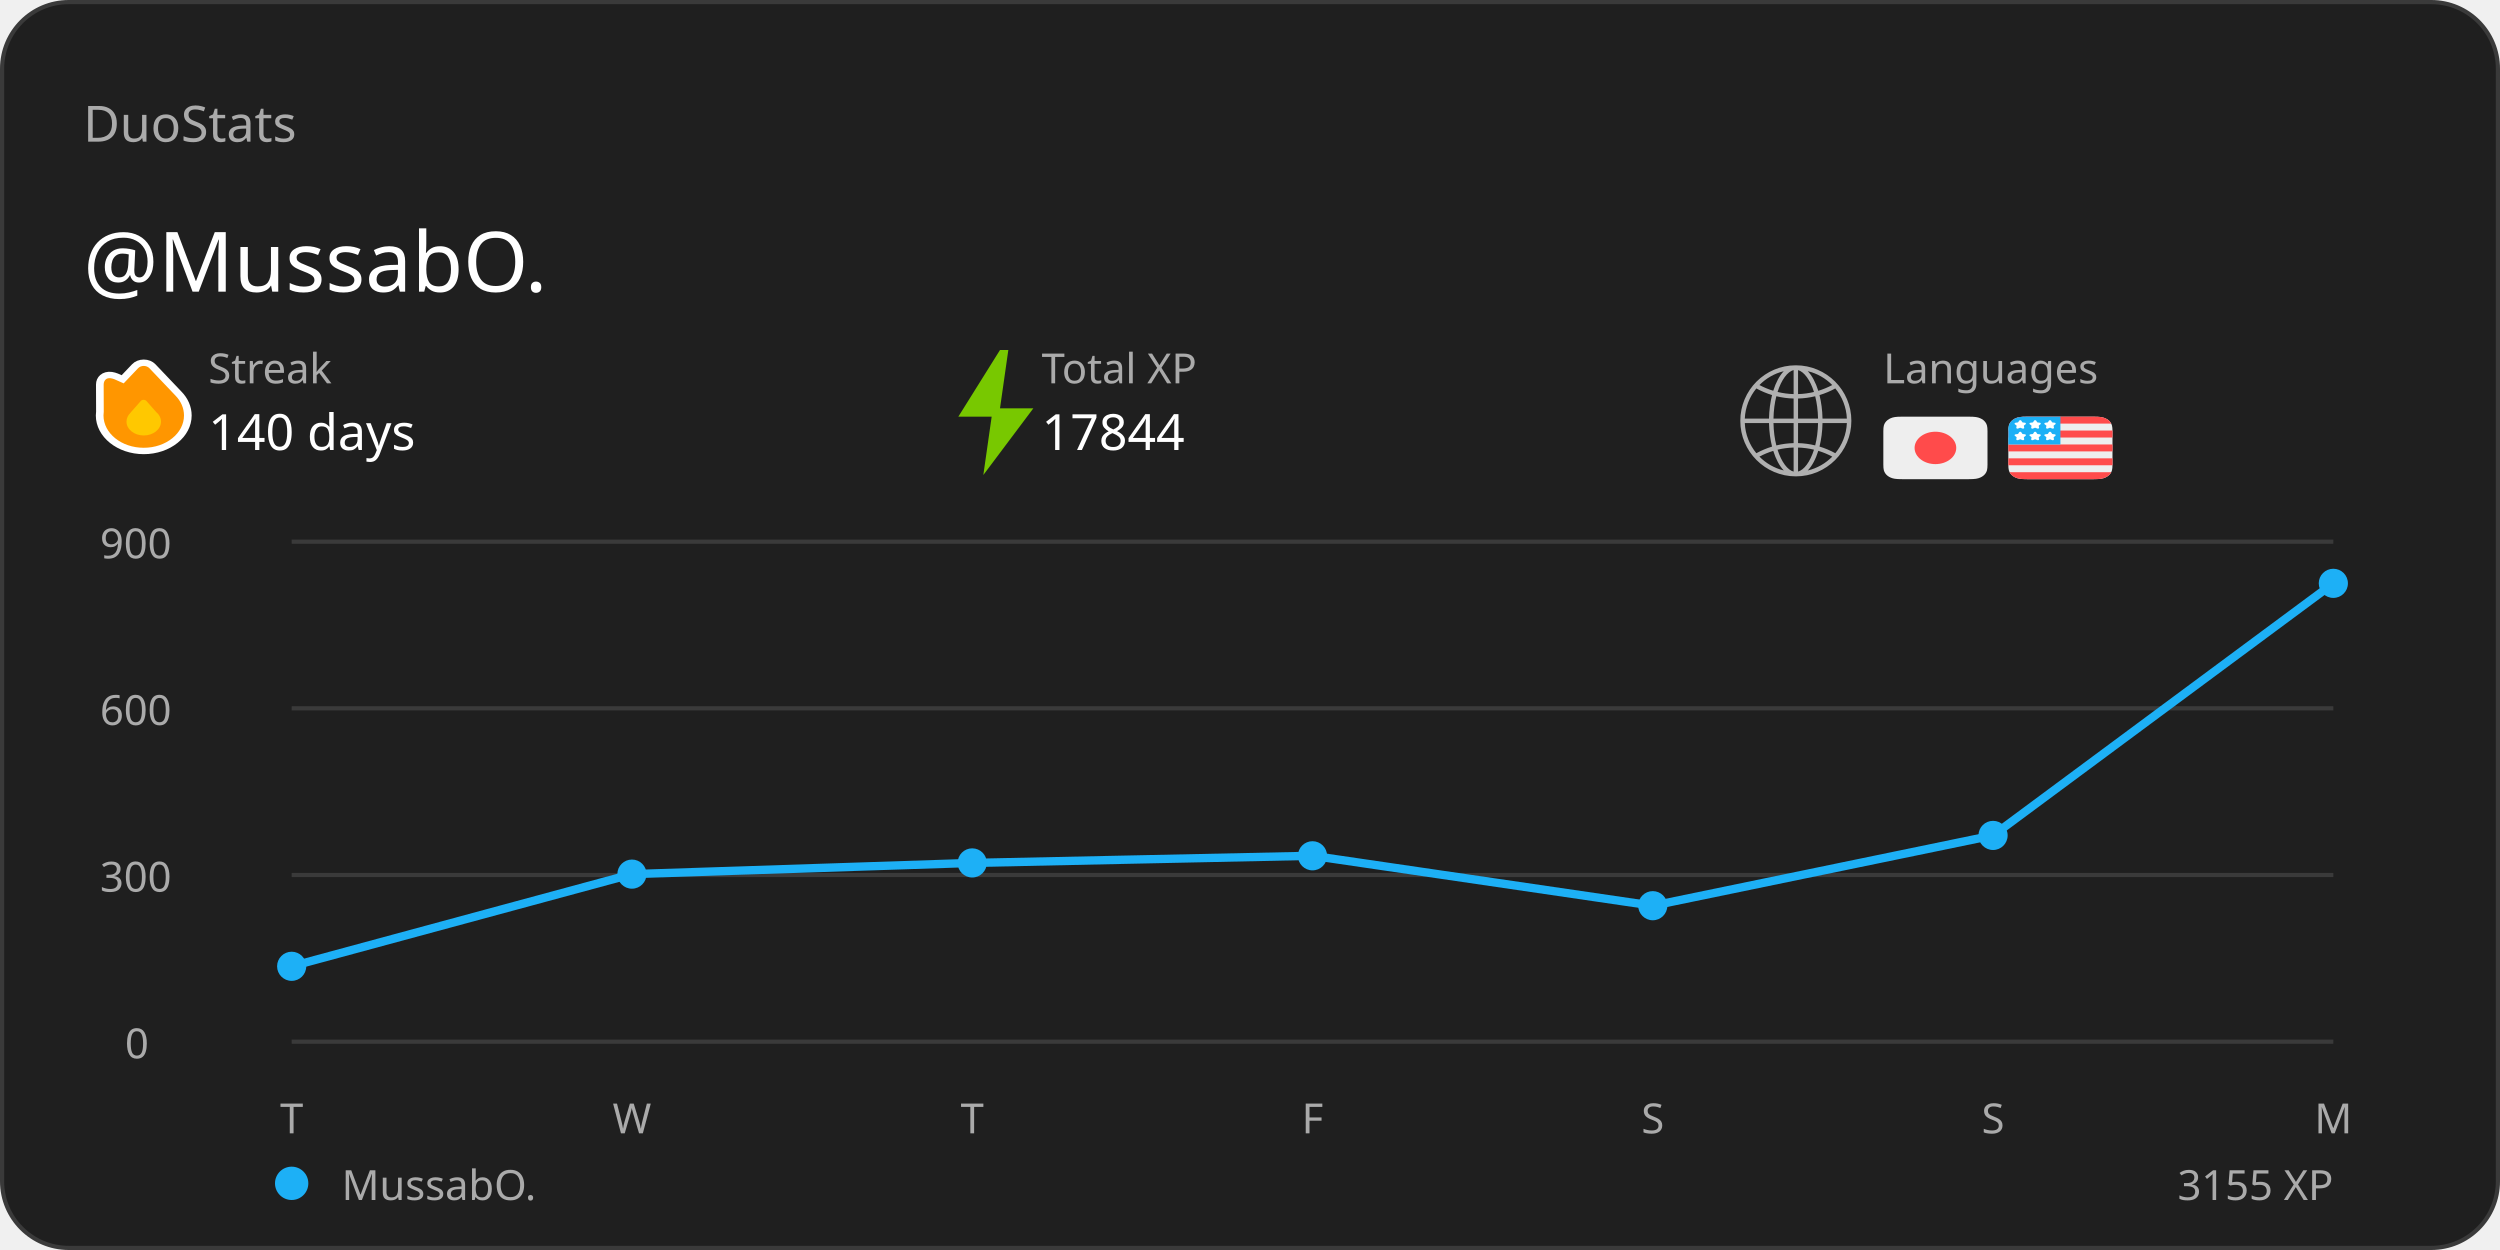
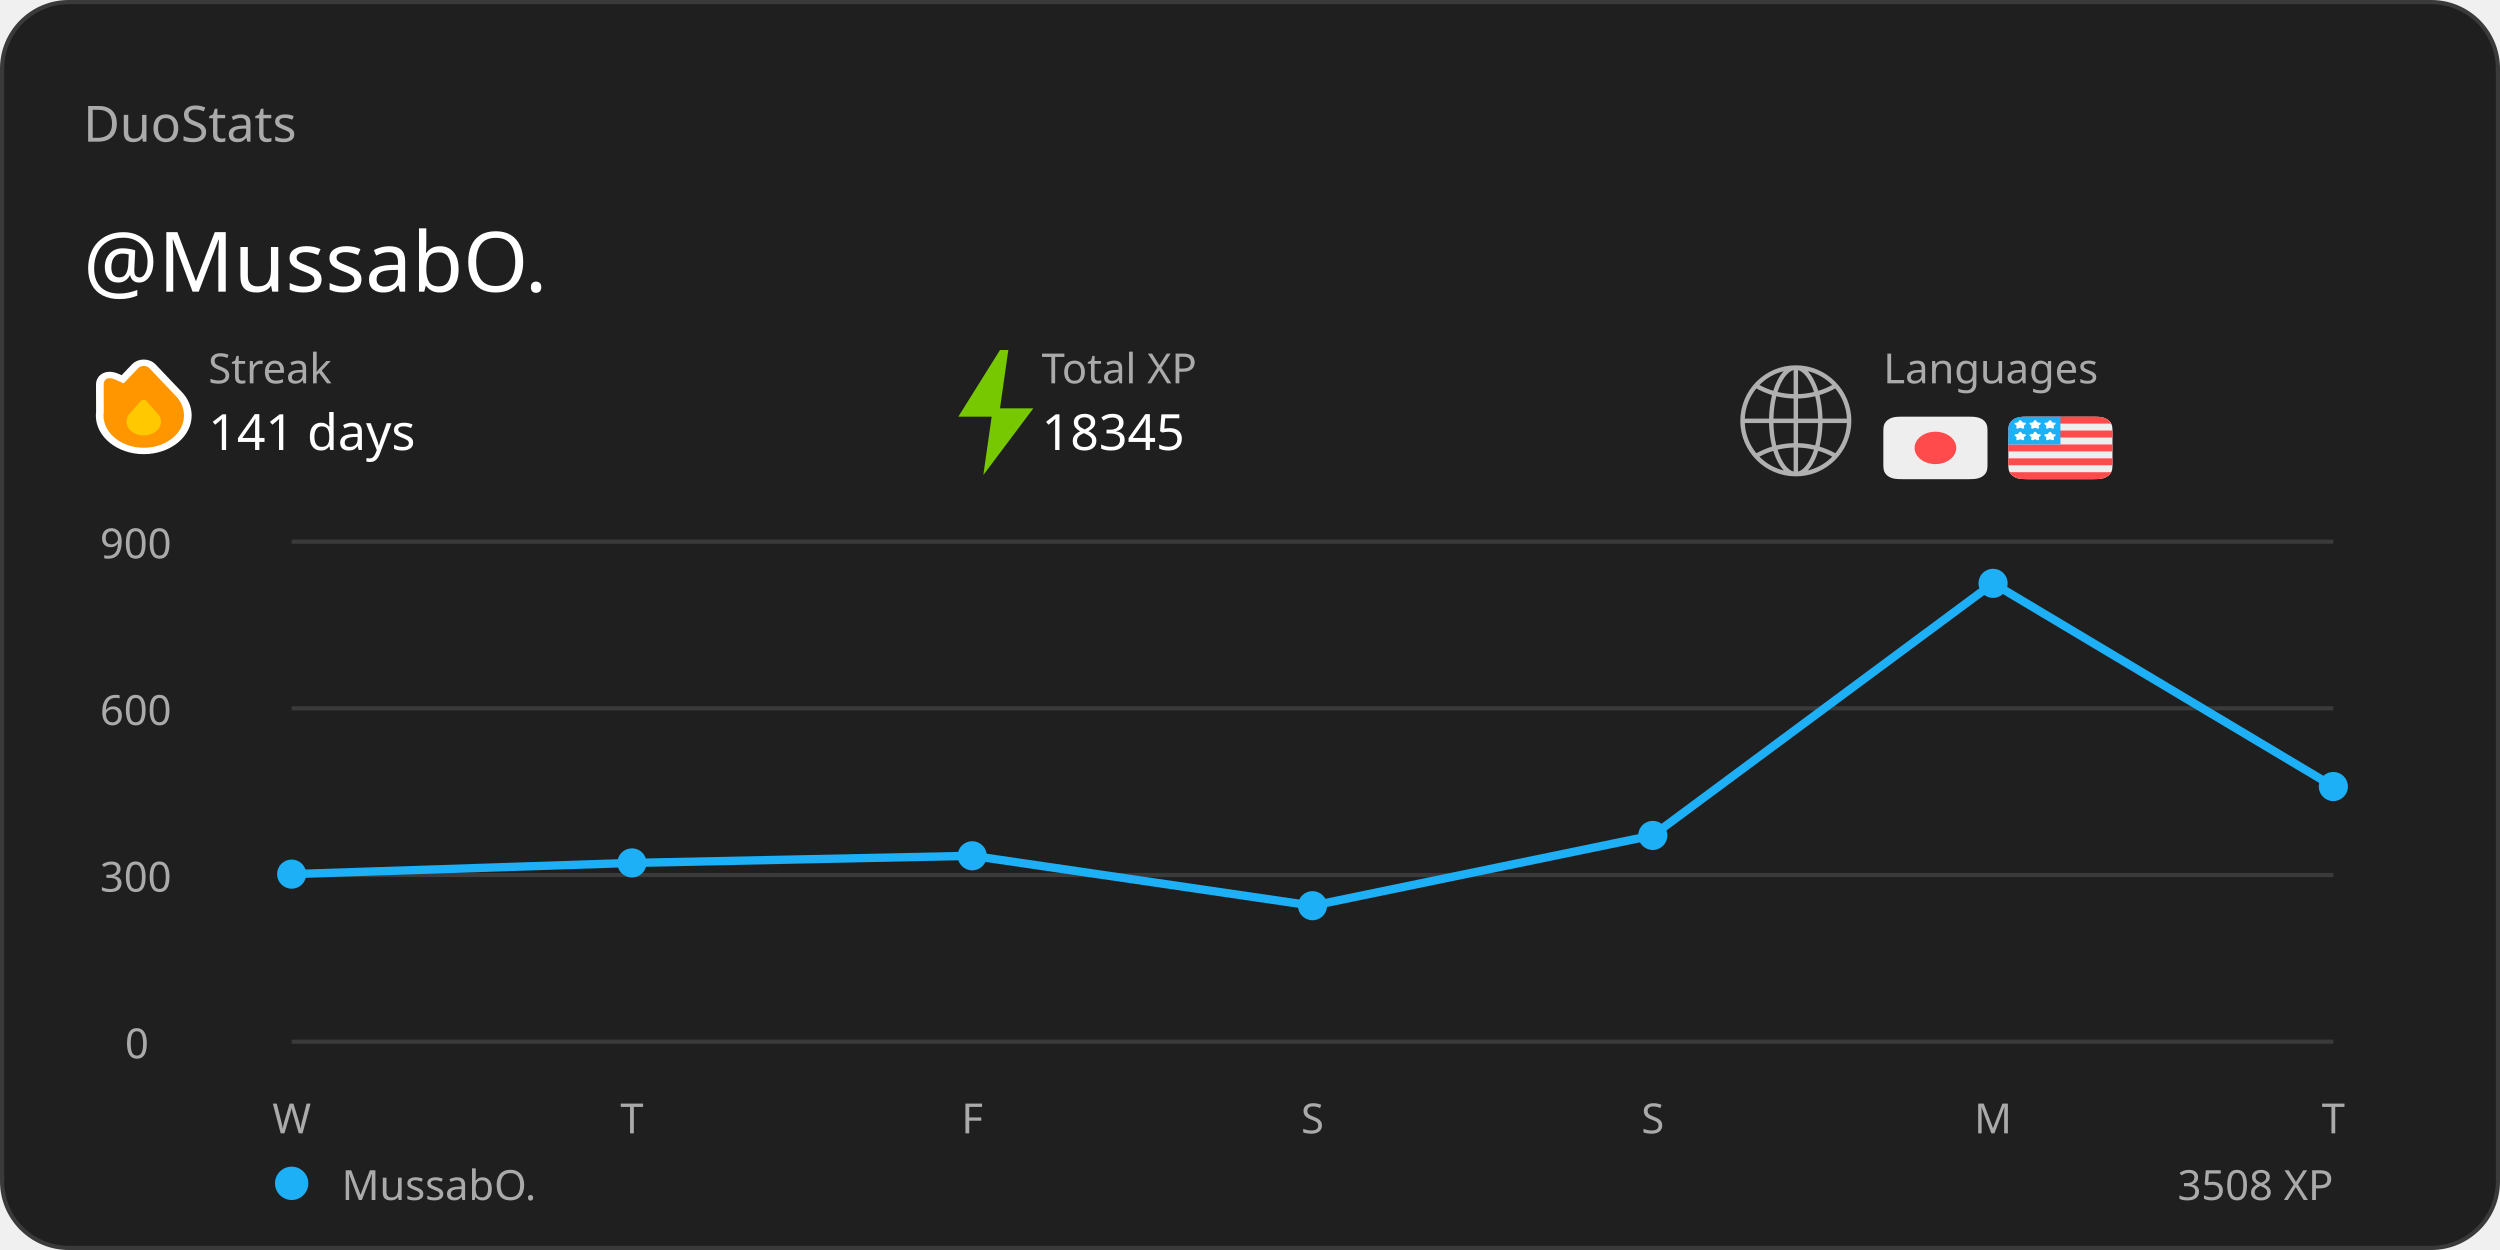
<svg xmlns="http://www.w3.org/2000/svg" width="600" height="300" viewBox="0 0 600 300">
  <rect x="0.5" y="0.5" width="599" height="299" rx="16" fill="#1F1F1F" stroke="#3A3A3A" />
  <text x="20" y="34" fill="#AAAAAA" font-size="12" font-family="DIN Round Pro, system-ui, sans-serif">DuoStats</text>
  <text x="20" y="70" fill="#FFFFFF" font-size="20" font-family="DIN Round Pro, system-ui, sans-serif">@MussabO.</text>
  <g transform="translate(23, 86) scale(0.92, 0.7666667)">
    <g id="Page-1" stroke="none" stroke-width="1" fill="none" fill-rule="evenodd">
      <g id="streak" transform="translate(1, 1)" fill-rule="nonzero">
        <g id="Group" fill="#FF9600" stroke="#FFFFFF" stroke-width="2">
          <path d="M0.068,15.675 L0.044,7.216 C0.039,5.334 1.25,3.942 3.056,4.246 C3.413,4.306 3.998,4.491 4.306,4.656 L5.997,5.561 L9.247,1.464 C9.793,0.776 10.622,0.376 11.5,0.376 C12.378,0.376 13.207,0.776 13.753,1.464 L20.523,10 C22.123,11.939 22.999,14.375 23,16.889 C23,23.034 17.843,28 11.5,28 C5.157,28 0,23.034 0,16.889 C0,16.481 0.023,16.076 0.068,15.675 Z" id="Path" />
        </g>
        <g id="Group" transform="translate(7, 11)" fill="#FFC800">
          <path d="M1.012,5.077 C1.026,5.04 1.046,5.005 1.069,4.973 L3.719,1.364 C3.893,1.127 4.17,0.987 4.464,0.987 C4.758,0.987 5.035,1.127 5.209,1.364 L7.732,4.8 C8.541,5.595 8.998,6.681 9,7.815 C9,10.208 6.985,12.148 4.5,12.148 C2.015,12.148 0,10.208 0,7.815 C0,6.776 0.38,5.823 1.012,5.077 L1.012,5.077 Z" id="Path" />
        </g>
      </g>
    </g>
  </g>
  <text x="50" y="92" fill="#AAAAAA" font-size="10" font-family="DIN Round Pro, system-ui, sans-serif">Streak</text>
-   <text x="50" y="108" fill="#FFFFFF" font-size="12" font-family="DIN Round Pro, system-ui, sans-serif">140 days</text>
+   <text x="50" y="108" fill="#FFFFFF" font-size="12" font-family="DIN Round Pro, system-ui, sans-serif">141 days</text>
  <path d="M240 84 230 100h8l-2 14 12-16h-8l2-14z" fill="#78C800" />
  <text x="250" y="92" fill="#AAAAAA" font-size="10" font-family="DIN Round Pro, system-ui, sans-serif">Total XP</text>
-   <text x="250" y="108" fill="#FFFFFF" font-size="12" font-family="DIN Round Pro, system-ui, sans-serif">17844</text>
+   <text x="250" y="108" fill="#FFFFFF" font-size="12" font-family="DIN Round Pro, system-ui, sans-serif">18345</text>
  <g transform="translate(415, 85) scale(1.0, 1.0)">
    <g id="SVGRepo_bgCarrier" stroke-width="0" />
    <g id="SVGRepo_tracerCarrier" stroke-linecap="round" stroke-linejoin="round" />
    <g id="SVGRepo_iconCarrier">
      <g id="icomoon-ignore"> </g>
      <path d="M16 2.672c-0.004 0-0.007 0-0.011 0-0.002 0-0.003 0-0.005 0-0.005 0-0.010 0.001-0.016 0.001-7.347 0.017-13.296 5.977-13.296 13.327 0 7.348 5.949 13.309 13.296 13.327 0.005 0 0.010 0.001 0.016 0.001 0.002 0 0.004 0 0.005 0 0.004 0 0.008 0 0.011 0 7.36 0 13.328-5.968 13.328-13.328s-5.968-13.328-13.328-13.328zM16.533 10.648c1.413-0.039 2.788-0.225 4.112-0.548 0.399 1.571 0.647 3.382 0.686 5.367h-4.798v-4.819zM16.533 9.582v-5.759c1.437 0.398 2.893 2.314 3.821 5.252-1.231 0.297-2.509 0.47-3.821 0.507zM15.467 3.81v5.772c-1.323-0.037-2.611-0.213-3.852-0.515 0.936-2.956 2.405-4.879 3.852-5.256zM15.467 10.647v4.82h-4.831c0.039-1.988 0.287-3.801 0.687-5.373 1.334 0.326 2.72 0.515 4.144 0.553zM9.563 15.467h-5.811c0.118-2.741 1.139-5.252 2.773-7.241 1.187 0.654 2.446 1.189 3.766 1.589-0.431 1.7-0.689 3.617-0.728 5.652zM9.563 16.533c0.039 2.034 0.297 3.951 0.728 5.651-1.319 0.401-2.579 0.936-3.766 1.59-1.635-1.989-2.656-4.5-2.773-7.241h5.811zM10.636 16.533h4.831v4.814c-1.424 0.038-2.81 0.228-4.145 0.555-0.399-1.571-0.647-3.383-0.686-5.369zM15.467 22.412v5.778c-1.448-0.378-2.919-2.303-3.854-5.263 1.241-0.302 2.53-0.478 3.854-0.515zM16.533 28.178v-5.765c1.313 0.038 2.591 0.211 3.822 0.508-0.928 2.941-2.384 4.86-3.822 5.257zM16.533 21.347v-4.814h4.798c-0.039 1.983-0.286 3.791-0.684 5.361-1.325-0.323-2.7-0.51-4.113-0.548zM22.404 16.533h5.845c-0.118 2.741-1.138 5.251-2.773 7.24-1.197-0.658-2.467-1.197-3.797-1.599 0.43-1.698 0.687-3.611 0.726-5.64zM22.404 15.467c-0.039-2.033-0.297-3.946-0.727-5.646 1.33-0.402 2.599-0.94 3.795-1.598 1.636 1.989 2.658 4.501 2.776 7.244h-5.845zM24.738 7.409c-1.061 0.564-2.18 1.031-3.35 1.385-0.623-2.005-1.498-3.642-2.533-4.717 2.27 0.545 4.297 1.719 5.883 3.332zM13.103 4.087c-1.029 1.073-1.9 2.702-2.521 4.697-1.158-0.353-2.268-0.815-3.319-1.375 1.575-1.602 3.587-2.774 5.84-3.322zM7.259 24.587c1.052-0.561 2.163-1.024 3.322-1.377 0.621 1.997 1.492 3.629 2.522 4.702-2.255-0.549-4.268-1.721-5.844-3.326zM18.855 27.922c1.036-1.075 1.911-2.712 2.535-4.721 1.17 0.355 2.29 0.82 3.351 1.387-1.586 1.614-3.614 2.791-5.886 3.334z" fill="#b0b0b0"> </path>
    </g>
  </g>
  <text x="452" y="92" fill="#AAAAAA" font-size="10" font-family="DIN Round Pro, system-ui, sans-serif">Languages</text>
  <g transform="translate(452, 100) scale(0.3571429, 0.2777778)">
    <g clip-path="url(#clip0_129_1008)">
      <path fill-rule="evenodd" clip-rule="evenodd" d="M12.563 0H57.437C61.805 0 63.389 0.455 64.987 1.309C66.584 2.163 67.837 3.416 68.691 5.013C69.545 6.61 70 8.195 70 12.563V41.437C70 45.805 69.545 47.389 68.691 48.986C67.837 50.584 66.584 51.837 64.987 52.691C63.389 53.545 61.805 54 57.437 54H12.563C8.195 54 6.61 53.545 5.013 52.691C3.416 51.837 2.163 50.584 1.309 48.986C0.455 47.389 0 45.805 0 41.437V12.563C0 8.195 0.455 6.61 1.309 5.013C2.163 3.416 3.416 2.163 5.013 1.309C6.61 0.455 8.195 0 12.563 0Z" fill="#EEEEEE" />
      <path d="M35 41C42.732 41 49 34.732 49 27C49 19.268 42.732 13 35 13C27.268 13 21 19.268 21 27C21 34.732 27.268 41 35 41Z" fill="#FF4B4B" />
    </g>
    <defs>
      <clipPath id="clip0_129_1008">
        <rect width="70" height="54" fill="white" />
      </clipPath>
    </defs>
  </g>
  <g transform="translate(482, 100) scale(0.3571429, 0.2777778)">
    <g clip-path="url(#clip0_129_593)">
      <path fill-rule="evenodd" clip-rule="evenodd" d="M12.563 0H57.437C61.805 0 63.389 0.455 64.987 1.309C66.584 2.163 67.837 3.416 68.691 5.013C69.545 6.61 70 8.195 70 12.563V41.437C70 45.805 69.545 47.389 68.691 48.986C67.837 50.584 66.584 51.837 64.987 52.691C63.389 53.545 61.805 54 57.437 54H12.563C8.195 54 6.61 53.545 5.013 52.691C3.416 51.837 2.163 50.584 1.309 48.986C0.455 47.389 0 45.805 0 41.437V12.563C0 8.195 0.455 6.61 1.309 5.013C2.163 3.416 3.416 2.163 5.013 1.309C6.61 0.455 8.195 0 12.563 0Z" fill="#EEEEEE" />
      <path fill-rule="evenodd" clip-rule="evenodd" d="M12.563 0H57.437C61.805 0 63.389 0.455 64.987 1.309C66.584 2.163 67.837 3.416 68.691 5.013C68.863 5.335 69.019 5.656 69.158 6H0.842C0.981 5.656 1.137 5.335 1.309 5.013C2.163 3.416 3.416 2.163 5.013 1.309C6.61 0.455 8.195 0 12.563 0Z" fill="#FF4B4B" />
      <path fill-rule="evenodd" clip-rule="evenodd" d="M69.997 12C69.999 12.182 70 12.37 70 12.563V18H0V12.563C0 12.37 0.001 12.182 0.003 12H69.997Z" fill="#FF4B4B" />
      <path fill-rule="evenodd" clip-rule="evenodd" d="M70 24V30H0V24H70Z" fill="#FF4B4B" />
      <path fill-rule="evenodd" clip-rule="evenodd" d="M70 41.437C70 41.63 69.999 41.818 69.997 42H0.003C0.001 41.818 0 41.63 0 41.437V36H70V41.437Z" fill="#FF4B4B" />
      <path fill-rule="evenodd" clip-rule="evenodd" d="M69.158 48C69.019 48.344 68.863 48.665 68.691 48.986C67.837 50.584 66.584 51.837 64.987 52.691C63.389 53.545 61.805 54 57.437 54H12.563C8.195 54 6.61 53.545 5.013 52.691C3.416 51.837 2.163 50.584 1.309 48.986C1.137 48.665 0.981 48.344 0.842 48H69.158Z" fill="#FF4B4B" />
      <path fill-rule="evenodd" clip-rule="evenodd" d="M12.563 0H35V24H0V12.563C0 8.195 0.455 6.61 1.309 5.013C2.163 3.416 3.416 2.163 5.013 1.309C6.61 0.455 8.195 0 12.563 0Z" fill="#1CB0F6" />
      <path d="M27.806 9.602L26.531 10.273C26.13 10.483 25.635 10.329 25.424 9.929C25.341 9.769 25.312 9.586 25.342 9.409L25.586 7.988C25.609 7.853 25.564 7.715 25.466 7.62L24.434 6.614C24.11 6.298 24.103 5.779 24.419 5.455C24.545 5.326 24.71 5.242 24.888 5.216L26.314 5.009C26.45 4.989 26.567 4.904 26.628 4.781L27.266 3.489C27.466 3.083 27.957 2.916 28.363 3.117C28.525 3.196 28.655 3.327 28.735 3.489L29.373 4.781C29.434 4.904 29.551 4.989 29.687 5.009L31.113 5.216C31.561 5.281 31.871 5.697 31.806 6.145C31.78 6.323 31.696 6.488 31.567 6.614L30.535 7.62C30.437 7.715 30.392 7.853 30.415 7.988L30.659 9.409C30.735 9.855 30.436 10.278 29.99 10.355C29.812 10.385 29.629 10.356 29.47 10.273L28.194 9.602C28.073 9.538 27.928 9.538 27.806 9.602Z" fill="white" />
      <path d="M27.806 19.602L26.531 20.273C26.13 20.483 25.635 20.329 25.424 19.929C25.341 19.769 25.312 19.587 25.342 19.409L25.586 17.988C25.609 17.853 25.564 17.715 25.466 17.62L24.434 16.614C24.11 16.298 24.103 15.779 24.419 15.455C24.545 15.326 24.71 15.242 24.888 15.216L26.314 15.009C26.45 14.989 26.567 14.904 26.628 14.781L27.266 13.489C27.466 13.083 27.957 12.916 28.363 13.117C28.525 13.196 28.655 13.327 28.735 13.489L29.373 14.781C29.434 14.904 29.551 14.989 29.687 15.009L31.113 15.216C31.561 15.281 31.871 15.697 31.806 16.145C31.78 16.323 31.696 16.488 31.567 16.614L30.535 17.62C30.437 17.715 30.392 17.853 30.415 17.988L30.659 19.409C30.735 19.855 30.436 20.278 29.99 20.355C29.812 20.385 29.629 20.356 29.47 20.273L28.194 19.602C28.073 19.538 27.928 19.538 27.806 19.602Z" fill="white" />
      <path d="M17.806 9.602L16.531 10.273C16.13 10.483 15.635 10.329 15.425 9.929C15.341 9.769 15.312 9.586 15.342 9.409L15.586 7.988C15.609 7.853 15.564 7.715 15.466 7.62L14.434 6.614C14.11 6.298 14.103 5.779 14.419 5.455C14.545 5.326 14.71 5.242 14.888 5.216L16.314 5.009C16.45 4.989 16.567 4.904 16.628 4.781L17.266 3.489C17.466 3.083 17.957 2.916 18.363 3.117C18.525 3.196 18.655 3.327 18.735 3.489L19.373 4.781C19.434 4.904 19.551 4.989 19.687 5.009L21.113 5.216C21.561 5.281 21.871 5.697 21.806 6.145C21.78 6.323 21.696 6.488 21.567 6.614L20.535 7.62C20.437 7.715 20.392 7.853 20.415 7.988L20.659 9.409C20.735 9.855 20.436 10.278 19.99 10.355C19.812 10.385 19.629 10.356 19.47 10.273L18.194 9.602C18.073 9.538 17.928 9.538 17.806 9.602Z" fill="white" />
      <path d="M17.806 19.602L16.531 20.273C16.13 20.483 15.635 20.329 15.425 19.929C15.341 19.769 15.312 19.587 15.342 19.409L15.586 17.988C15.609 17.853 15.564 17.715 15.466 17.62L14.434 16.614C14.11 16.298 14.103 15.779 14.419 15.455C14.545 15.326 14.71 15.242 14.888 15.216L16.314 15.009C16.45 14.989 16.567 14.904 16.628 14.781L17.266 13.489C17.466 13.083 17.957 12.916 18.363 13.117C18.525 13.196 18.655 13.327 18.735 13.489L19.373 14.781C19.434 14.904 19.551 14.989 19.687 15.009L21.113 15.216C21.561 15.281 21.871 15.697 21.806 16.145C21.78 16.323 21.696 16.488 21.567 16.614L20.535 17.62C20.437 17.715 20.392 17.853 20.415 17.988L20.659 19.409C20.735 19.855 20.436 20.278 19.99 20.355C19.812 20.385 19.629 20.356 19.47 20.273L18.194 19.602C18.073 19.538 17.928 19.538 17.806 19.602Z" fill="white" />
      <path d="M7.807 9.602L6.531 10.273C6.13 10.483 5.635 10.329 5.424 9.929C5.341 9.769 5.312 9.586 5.342 9.409L5.586 7.988C5.609 7.853 5.564 7.715 5.466 7.62L4.434 6.614C4.11 6.298 4.103 5.779 4.419 5.455C4.545 5.326 4.71 5.242 4.888 5.216L6.314 5.009C6.45 4.989 6.567 4.904 6.628 4.781L7.266 3.489C7.466 3.083 7.957 2.916 8.363 3.117C8.525 3.196 8.655 3.327 8.735 3.489L9.373 4.781C9.434 4.904 9.551 4.989 9.687 5.009L11.113 5.216C11.561 5.281 11.871 5.697 11.806 6.145C11.78 6.323 11.696 6.488 11.567 6.614L10.535 7.62C10.437 7.715 10.392 7.853 10.415 7.988L10.659 9.409C10.735 9.855 10.436 10.278 9.99 10.355C9.812 10.385 9.629 10.356 9.47 10.273L8.194 9.602C8.073 9.538 7.928 9.538 7.807 9.602Z" fill="white" />
      <path d="M7.807 19.602L6.531 20.273C6.13 20.483 5.635 20.329 5.424 19.929C5.341 19.769 5.312 19.587 5.342 19.409L5.586 17.988C5.609 17.853 5.564 17.715 5.466 17.62L4.434 16.614C4.11 16.298 4.103 15.779 4.419 15.455C4.545 15.326 4.71 15.242 4.888 15.216L6.314 15.009C6.45 14.989 6.567 14.904 6.628 14.781L7.266 13.489C7.466 13.083 7.957 12.916 8.363 13.117C8.525 13.196 8.655 13.327 8.735 13.489L9.373 14.781C9.434 14.904 9.551 14.989 9.687 15.009L11.113 15.216C11.561 15.281 11.871 15.697 11.806 16.145C11.78 16.323 11.696 16.488 11.567 16.614L10.535 17.62C10.437 17.715 10.392 17.853 10.415 17.988L10.659 19.409C10.735 19.855 10.436 20.278 9.99 20.355C9.812 20.385 9.629 20.356 9.47 20.273L8.194 19.602C8.073 19.538 7.928 19.538 7.807 19.602Z" fill="white" />
    </g>
    <defs>
      <clipPath id="clip0_129_593">
        <rect width="70" height="54" fill="white" />
      </clipPath>
    </defs>
  </g>
  <g stroke="#3A3A3A" stroke-width="1">
    <line x1="70" y1="250" x2="560" y2="250" />
    <line x1="70" y1="210" x2="560" y2="210" />
    <line x1="70" y1="170" x2="560" y2="170" />
    <line x1="70" y1="130" x2="560" y2="130" />
  </g>
  <g fill="#AAAAAA" font-size="10" font-family="DIN Round Pro, system-ui, sans-serif">
    <text x="30" y="254">0</text>
    <text x="24" y="214">300</text>
    <text x="24" y="174">600</text>
    <text x="24" y="134">900</text>
  </g>
-   <polyline points="70.0,231.911 151.667,209.789 233.333,207.1 315.0,205.389 396.667,217.367 478.333,200.5 560.0,140.0" fill="none" stroke="#1DB0F6" stroke-width="2" stroke-linecap="round" stroke-linejoin="round" />
-   <circle cx="70.0" cy="231.911" r="3.5" fill="#1DB0F6" />
-   <circle cx="151.667" cy="209.789" r="3.5" fill="#1DB0F6" />
-   <circle cx="233.333" cy="207.1" r="3.5" fill="#1DB0F6" />
-   <circle cx="315.0" cy="205.389" r="3.5" fill="#1DB0F6" />
-   <circle cx="396.667" cy="217.367" r="3.5" fill="#1DB0F6" />
-   <circle cx="478.333" cy="200.5" r="3.5" fill="#1DB0F6" />
-   <circle cx="560.0" cy="140.0" r="3.5" fill="#1DB0F6" />
-   <text x="70.0" y="272" fill="#AAAAAA" font-size="10" text-anchor="middle" font-family="DIN Round Pro, system-ui, sans-serif">T</text>
-   <text x="151.667" y="272" fill="#AAAAAA" font-size="10" text-anchor="middle" font-family="DIN Round Pro, system-ui, sans-serif">W</text>
-   <text x="233.333" y="272" fill="#AAAAAA" font-size="10" text-anchor="middle" font-family="DIN Round Pro, system-ui, sans-serif">T</text>
-   <text x="315.0" y="272" fill="#AAAAAA" font-size="10" text-anchor="middle" font-family="DIN Round Pro, system-ui, sans-serif">F</text>
+   <polyline points="70.0,209.789 151.667,207.1 233.333,205.389 315.0,217.367 396.667,200.5 478.333,140.0 560.0,188.767" fill="none" stroke="#1DB0F6" stroke-width="2" stroke-linecap="round" stroke-linejoin="round" />
+   <circle cx="70.0" cy="209.789" r="3.5" fill="#1DB0F6" />
+   <circle cx="151.667" cy="207.1" r="3.5" fill="#1DB0F6" />
+   <circle cx="233.333" cy="205.389" r="3.5" fill="#1DB0F6" />
+   <circle cx="315.0" cy="217.367" r="3.5" fill="#1DB0F6" />
+   <circle cx="396.667" cy="200.5" r="3.5" fill="#1DB0F6" />
+   <circle cx="478.333" cy="140.0" r="3.5" fill="#1DB0F6" />
+   <circle cx="560.0" cy="188.767" r="3.5" fill="#1DB0F6" />
+   <text x="70.0" y="272" fill="#AAAAAA" font-size="10" text-anchor="middle" font-family="DIN Round Pro, system-ui, sans-serif">W</text>
+   <text x="151.667" y="272" fill="#AAAAAA" font-size="10" text-anchor="middle" font-family="DIN Round Pro, system-ui, sans-serif">T</text>
+   <text x="233.333" y="272" fill="#AAAAAA" font-size="10" text-anchor="middle" font-family="DIN Round Pro, system-ui, sans-serif">F</text>
+   <text x="315.0" y="272" fill="#AAAAAA" font-size="10" text-anchor="middle" font-family="DIN Round Pro, system-ui, sans-serif">S</text>
  <text x="396.667" y="272" fill="#AAAAAA" font-size="10" text-anchor="middle" font-family="DIN Round Pro, system-ui, sans-serif">S</text>
-   <text x="478.333" y="272" fill="#AAAAAA" font-size="10" text-anchor="middle" font-family="DIN Round Pro, system-ui, sans-serif">S</text>
-   <text x="560.0" y="272" fill="#AAAAAA" font-size="10" text-anchor="middle" font-family="DIN Round Pro, system-ui, sans-serif">M</text>
+   <text x="478.333" y="272" fill="#AAAAAA" font-size="10" text-anchor="middle" font-family="DIN Round Pro, system-ui, sans-serif">M</text>
+   <text x="560.0" y="272" fill="#AAAAAA" font-size="10" text-anchor="middle" font-family="DIN Round Pro, system-ui, sans-serif">T</text>
  <circle cx="70" cy="284" r="4" fill="#1DB0F6" />
  <text x="82" y="288" fill="#AAAAAA" font-size="10" font-family="DIN Round Pro, system-ui, sans-serif">MussabO.</text>
-   <text x="560" y="288" fill="#AAAAAA" font-size="10" text-anchor="end" font-family="DIN Round Pro, system-ui, sans-serif">3155 XP</text>
+   <text x="560" y="288" fill="#AAAAAA" font-size="10" text-anchor="end" font-family="DIN Round Pro, system-ui, sans-serif">3508 XP</text>
</svg>
